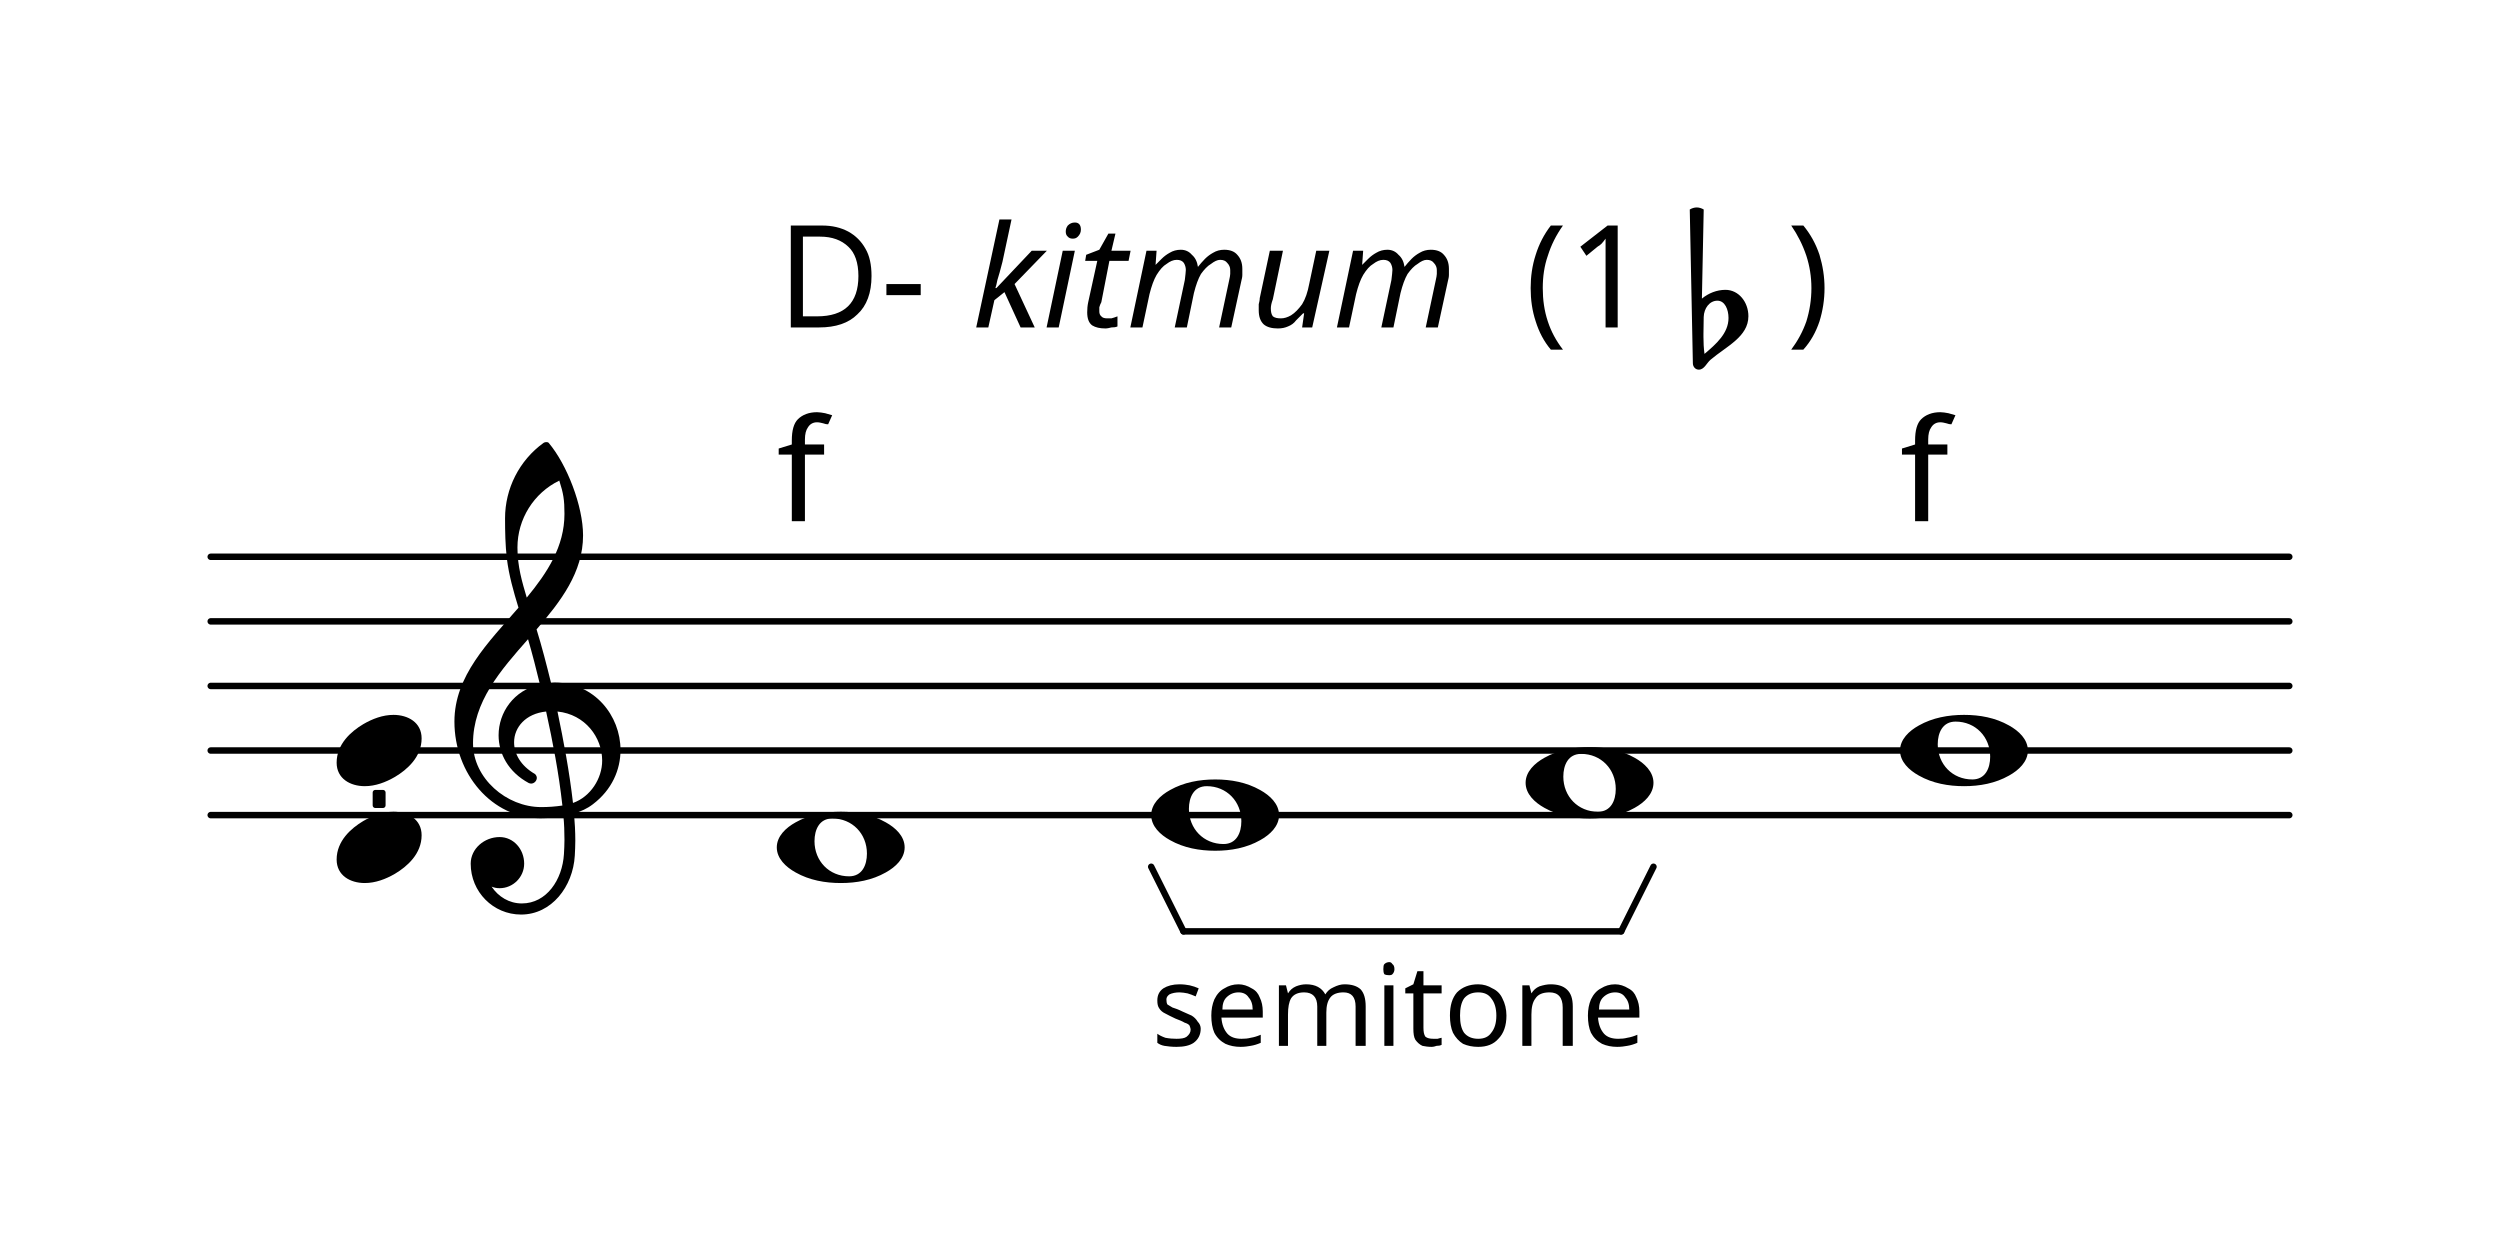
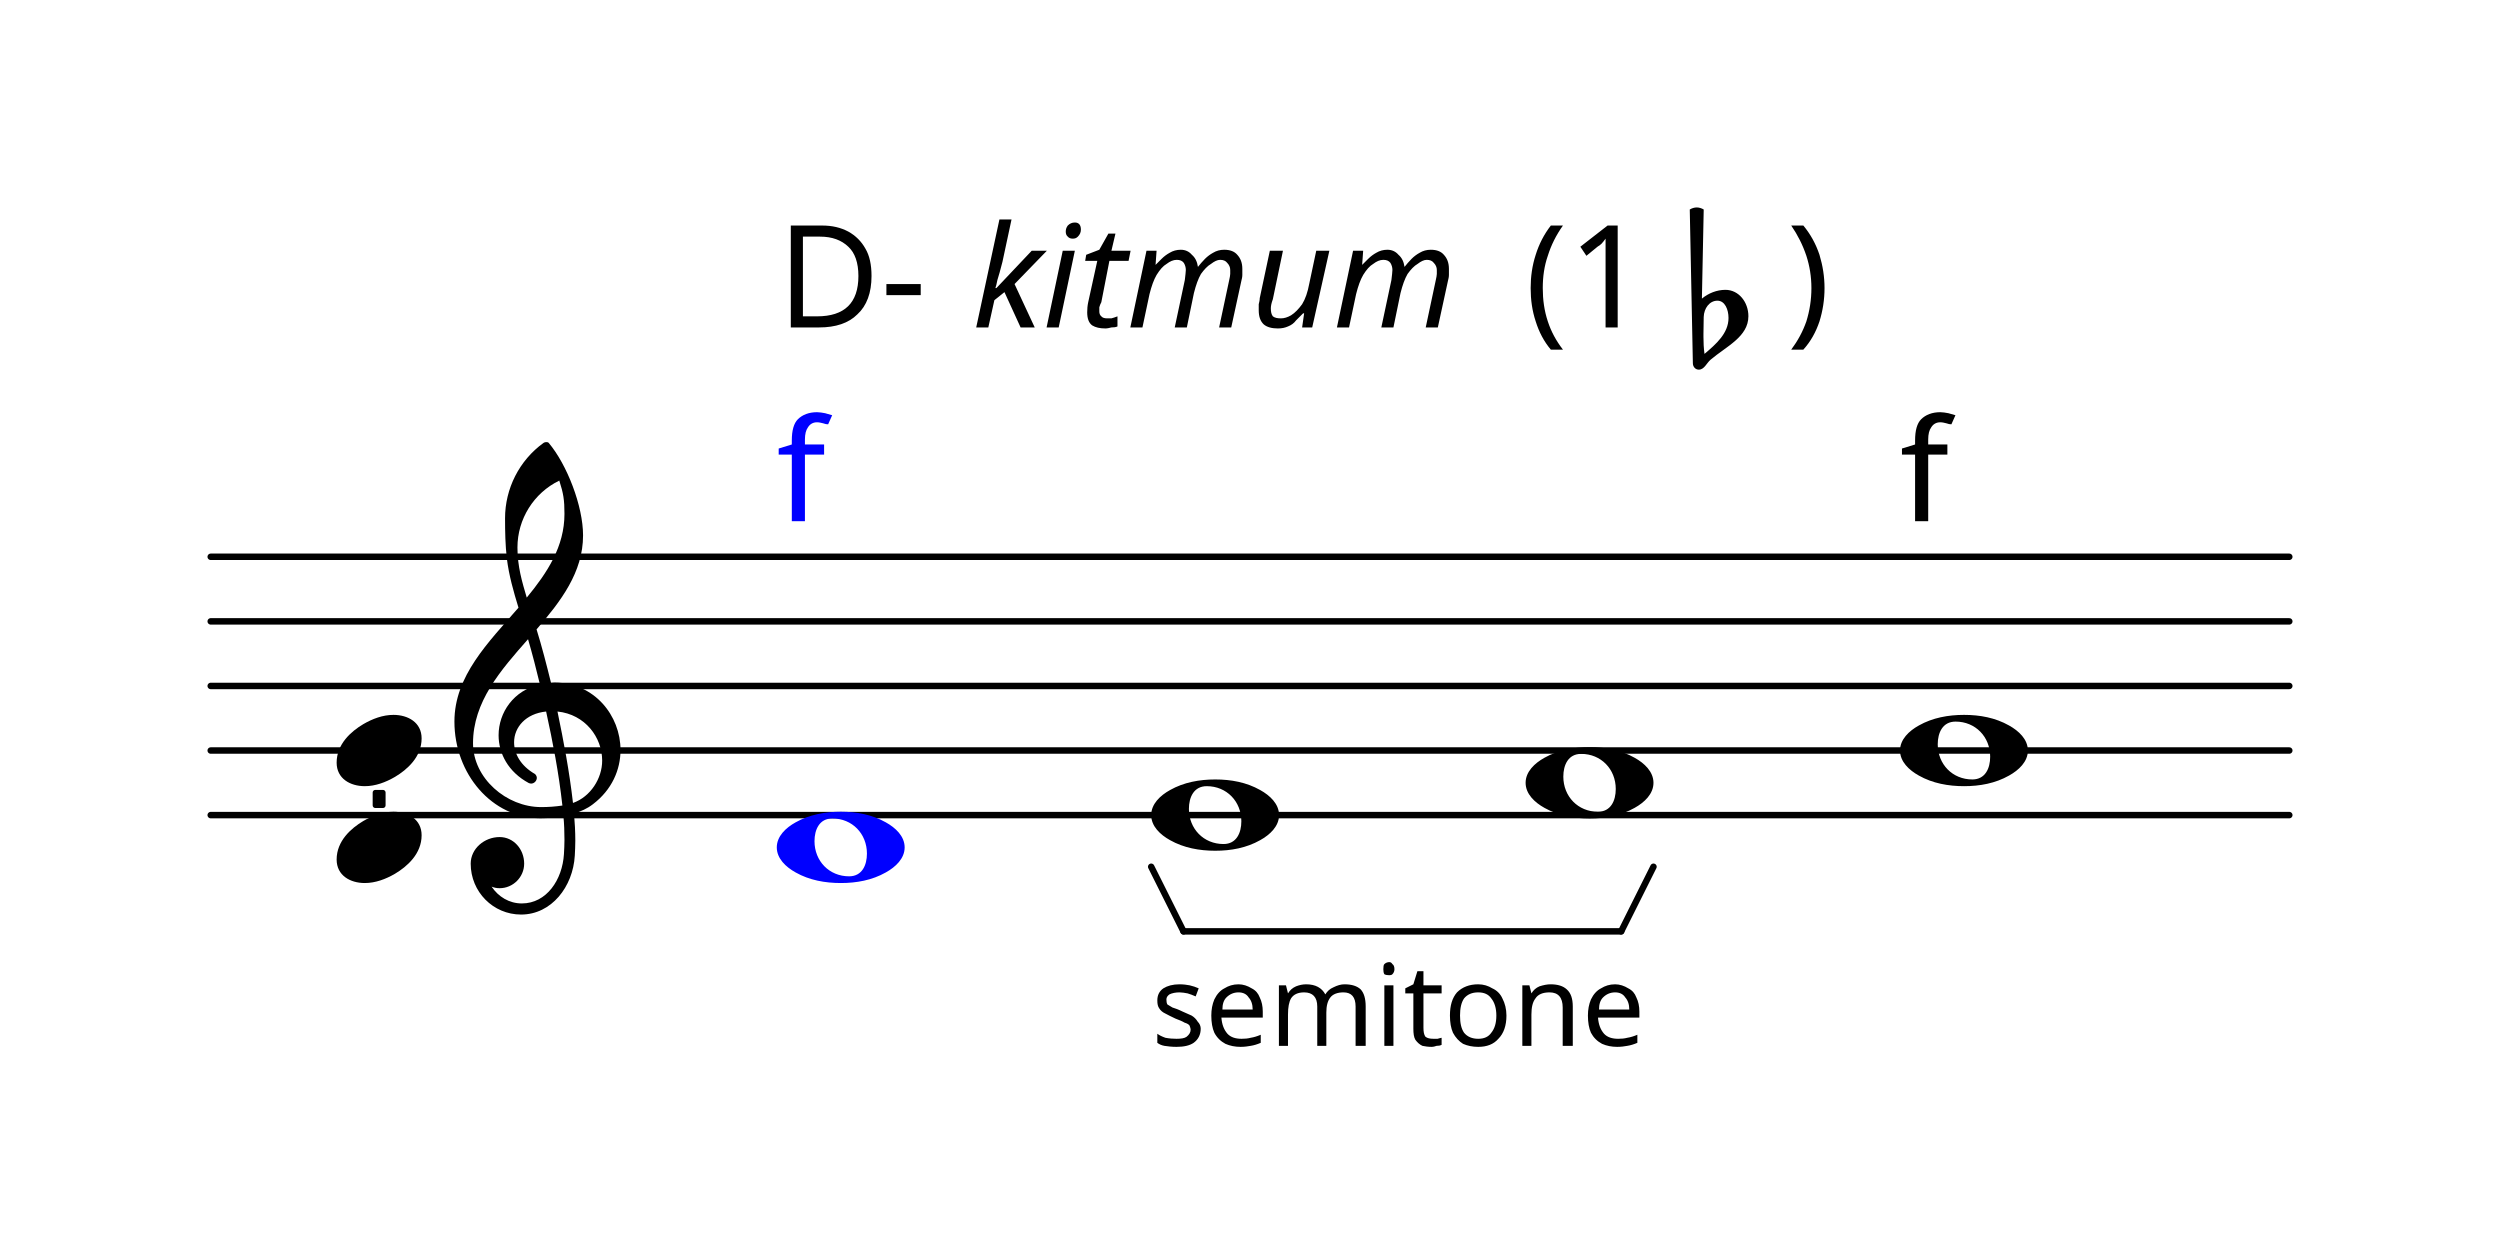
<svg xmlns="http://www.w3.org/2000/svg" id="svg2" viewBox="0 0 38.714 19.433" height="121.006" width="241.057" version="1.2">
  <defs id="defs80" />
  <text y="2.212" x="-5.323" style="font-size:2.2px;font-family:droid_serifbold;text-anchor:start;fill:currentColor" id="text4" font-size="2.2">
    <tspan id="tspan6" />
  </text>
  <line style="stroke:currentColor;stroke-width:0.1;stroke-linecap:round;stroke-linejoin:round" id="line8" y2="12.622" x2="35.451" y1="12.622" x1="3.263" />
  <line style="stroke:currentColor;stroke-width:0.1;stroke-linecap:round;stroke-linejoin:round" id="line10" y2="11.622" x2="35.451" y1="11.622" x1="3.263" />
  <line style="stroke:currentColor;stroke-width:0.1;stroke-linecap:round;stroke-linejoin:round" id="line12" y2="10.622" x2="35.451" y1="10.622" x1="3.263" />
  <line style="stroke:currentColor;stroke-width:0.1;stroke-linecap:round;stroke-linejoin:round" id="line14" y2="9.622" x2="35.451" y1="9.622" x1="3.263" />
  <line style="stroke:currentColor;stroke-width:0.1;stroke-linecap:round;stroke-linejoin:round" id="line16" y2="8.622" x2="35.451" y1="8.622" x1="3.263" />
  <path style="fill:currentColor" id="path18" d="m 24.485,11.674 c -0.2,0 -0.276,0.172 -0.276,0.352 0,0.308 0.228,0.544 0.536,0.544 0.2,0 0.276,-0.172 0.276,-0.352 0,-0.308 -0.228,-0.544 -0.536,-0.544 z m 1.12,0.448 c 0,0.172 -0.14,0.304 -0.292,0.388 -0.212,0.12 -0.452,0.164 -0.696,0.164 -0.244,0 -0.488,-0.044 -0.7,-0.164 -0.152,-0.084 -0.292,-0.216 -0.292,-0.388 0,-0.172 0.14,-0.304 0.292,-0.388 0.212,-0.12 0.456,-0.164 0.7,-0.164 0.244,0 0.484,0.044 0.696,0.164 0.152,0.084 0.292,0.216 0.292,0.388 z" />
  <path style="fill:currentColor" id="path20" d="m 30.283,11.174 c -0.2,0 -0.276,0.172 -0.276,0.352 0,0.308 0.228,0.544 0.536,0.544 0.2,0 0.276,-0.172 0.276,-0.352 0,-0.308 -0.228,-0.544 -0.536,-0.544 z m 1.12,0.448 c 0,0.172 -0.14,0.304 -0.292,0.388 -0.212,0.12 -0.452,0.164 -0.696,0.164 -0.244,0 -0.488,-0.044 -0.7,-0.164 -0.152,-0.084 -0.292,-0.216 -0.292,-0.388 0,-0.172 0.14,-0.304 0.292,-0.388 0.212,-0.12 0.456,-0.164 0.7,-0.164 0.244,0 0.484,0.044 0.696,0.164 0.152,0.084 0.292,0.216 0.292,0.388 z" />
  <text y="8.072" x="29.423" style="font-size:2.2px;font-family:droid_serifbold;text-anchor:start;fill:currentColor" id="text22" font-size="2.2">
    <tspan id="tspan24">f</tspan>
  </text>
  <line style="stroke:currentColor;stroke-width:0.1;stroke-linecap:round;stroke-linejoin:round" id="line26" y2="14.422" x2="25.105" y1="14.422" x1="18.327" />
  <line style="stroke:currentColor;stroke-width:0.1;stroke-linecap:round;stroke-linejoin:round" id="line28" y2="13.422" x2="25.605" y1="14.422" x1="25.105" />
  <line style="stroke:currentColor;stroke-width:0.1;stroke-linecap:round;stroke-linejoin:round" id="line30" y2="13.422" x2="17.827" y1="14.422" x1="18.327" />
-   <path style="fill:currentColor" id="path32" d="m 12.889,12.674 c -0.2,0 -0.276,0.172 -0.276,0.352 0,0.308 0.228,0.544 0.536,0.544 0.2,0 0.276,-0.172 0.276,-0.352 0,-0.308 -0.228,-0.544 -0.536,-0.544 z m 1.12,0.448 c 0,0.172 -0.14,0.304 -0.292,0.388 -0.212,0.12 -0.452,0.164 -0.696,0.164 -0.244,0 -0.488,-0.044 -0.7,-0.164 -0.152,-0.084 -0.292,-0.216 -0.292,-0.388 0,-0.172 0.14,-0.304 0.292,-0.388 0.212,-0.12 0.456,-0.164 0.7,-0.164 0.244,0 0.484,0.044 0.696,0.164 0.152,0.084 0.292,0.216 0.292,0.388 z" />
-   <text y="8.072" x="12.029" style="font-size:2.2px;font-family:droid_serifbold;text-anchor:start;fill:currentColor" id="text34" font-size="2.2">
-     <tspan id="tspan36">f</tspan>
+   <path style="fill:#0000ff" id="path32" d="m 12.889,12.674 c -0.2,0 -0.276,0.172 -0.276,0.352 0,0.308 0.228,0.544 0.536,0.544 0.2,0 0.276,-0.172 0.276,-0.352 0,-0.308 -0.228,-0.544 -0.536,-0.544 z m 1.12,0.448 c 0,0.172 -0.14,0.304 -0.292,0.388 -0.212,0.12 -0.452,0.164 -0.696,0.164 -0.244,0 -0.488,-0.044 -0.7,-0.164 -0.152,-0.084 -0.292,-0.216 -0.292,-0.388 0,-0.172 0.14,-0.304 0.292,-0.388 0.212,-0.12 0.456,-0.164 0.7,-0.164 0.244,0 0.484,0.044 0.696,0.164 0.152,0.084 0.292,0.216 0.292,0.388 z" />
+   <text y="8.072" x="12.029" style="font-size:2.2px;font-family:droid_serifbold;text-anchor:start;fill:#0000ff" id="text34" font-size="2.2">
+     <tspan id="tspan36" style="fill:#0000ff">f</tspan>
  </text>
  <text y="5.072" x="12.029" style="font-size:2.2px;font-family:droid_serifbold;text-anchor:start;fill:currentColor" id="text38" font-size="2.2">
    <tspan id="tspan40">D-</tspan>
  </text>
  <text y="5.072" x="15.053" style="font-style:italic;font-size:2.2px;font-family:droid_serifbold;text-anchor:start;fill:currentColor" id="text42" font-size="2.2" font-style="italic">
    <tspan id="tspan44">kitmum</tspan>
  </text>
  <text y="5.072" x="23.608" style="font-size:2.2px;font-family:droid_serifbold;text-anchor:start;fill:currentColor" id="text46" font-size="2.2">
    <tspan id="tspan48">(1</tspan>
  </text>
  <path style="fill:currentColor" id="path50" d="m 26.383,4.908 -0.004,0.264 0,0.044 c 0,0.088 0.004,0.176 0.016,0.264 0.18,-0.152 0.372,-0.32 0.372,-0.556 0,-0.132 -0.056,-0.268 -0.172,-0.268 -0.124,0 -0.208,0.12 -0.212,0.252 z m -0.168,0.716 -0.048,-2.38 c 0.032,-0.02 0.072,-0.032 0.108,-0.032 0.036,0 0.076,0.012 0.108,0.032 l -0.028,1.38 c 0.1,-0.084 0.232,-0.136 0.364,-0.136 0.208,0 0.356,0.192 0.356,0.408 0,0.32 -0.344,0.468 -0.588,0.676 -0.06,0.052 -0.096,0.152 -0.18,0.152 -0.052,0 -0.092,-0.044 -0.092,-0.1 z" />
  <text y="5.072" x="27.675" style="font-size:2.2px;font-family:droid_serifbold;text-anchor:start;fill:currentColor" id="text52" font-size="2.2">
    <tspan id="tspan54">)</tspan>
  </text>
  <path style="fill:currentColor" id="path56" d="m 8.533,10.574 c 0.016,0 0.036,-0.004 0.052,-0.004 0.62,0 1.024,0.512 1.024,1.044 0,0.304 -0.132,0.616 -0.428,0.84 -0.088,0.068 -0.188,0.112 -0.292,0.144 0.012,0.14 0.02,0.28 0.02,0.42 0,0.076 -0.004,0.156 -0.008,0.232 -0.028,0.48 -0.36,0.912 -0.832,0.912 -0.432,0 -0.78,-0.352 -0.78,-0.788 0,-0.232 0.212,-0.412 0.448,-0.412 0.216,0 0.38,0.188 0.38,0.412 0,0.208 -0.172,0.38 -0.38,0.38 -0.044,0 -0.084,-0.008 -0.124,-0.024 0.104,0.156 0.272,0.26 0.468,0.26 0.384,0 0.628,-0.368 0.652,-0.764 0.004,-0.072 0.008,-0.148 0.008,-0.22 0,-0.124 -0.004,-0.244 -0.016,-0.368 -0.116,0.02 -0.232,0.032 -0.356,0.032 -0.752,0 -1.332,-0.688 -1.332,-1.496 0,-0.708 0.524,-1.224 0.992,-1.764 -0.076,-0.248 -0.148,-0.5 -0.18,-0.76 -0.024,-0.208 -0.028,-0.416 -0.028,-0.624 0,-0.46 0.22,-0.896 0.596,-1.168 0.012,-0.008 0.028,-0.012 0.04,-0.012 0.016,0 0.028,0 0.04,0.012 0.284,0.336 0.532,0.98 0.532,1.432 0,0.572 -0.344,1.02 -0.72,1.456 0.084,0.272 0.156,0.552 0.224,0.828 z m 0.34,1.86 c 0.272,-0.096 0.452,-0.38 0.452,-0.656 0,-0.36 -0.264,-0.716 -0.692,-0.76 0.096,0.464 0.184,0.924 0.24,1.416 z m -1.548,-0.924 c 0,0.54 0.516,0.988 1.056,0.988 0.112,0 0.22,-0.008 0.328,-0.024 -0.056,-0.508 -0.148,-0.98 -0.252,-1.456 -0.316,0.032 -0.496,0.244 -0.496,0.476 0,0.176 0.1,0.364 0.324,0.492 0.02,0.02 0.028,0.04 0.028,0.06 0,0.044 -0.04,0.088 -0.088,0.088 -0.012,0 -0.024,-0.004 -0.036,-0.008 -0.32,-0.172 -0.468,-0.46 -0.468,-0.74 0,-0.352 0.232,-0.696 0.64,-0.788 -0.056,-0.232 -0.116,-0.468 -0.184,-0.7 -0.428,0.484 -0.852,0.972 -0.852,1.612 z m 1.336,-4.068 c -0.396,0.192 -0.648,0.596 -0.648,1.036 0,0.296 0.072,0.532 0.144,0.776 0.32,-0.388 0.584,-0.792 0.584,-1.296 0,-0.22 -0.016,-0.316 -0.08,-0.516 z" />
  <rect rx="0.04" style="fill:currentColor" id="rect58" ry="0.04" height="0.28" width="0.2" y="12.232" x="5.771" />
  <path style="fill:currentColor" id="path60" d="m 6.093,12.57 c 0.224,0 0.436,0.116 0.436,0.364 0,0.288 -0.224,0.484 -0.412,0.596 -0.144,0.084 -0.304,0.144 -0.468,0.144 -0.224,0 -0.436,-0.116 -0.436,-0.364 0,-0.288 0.224,-0.484 0.412,-0.596 0.144,-0.084 0.304,-0.144 0.468,-0.144 z" />
  <path style="fill:currentColor" id="path62" d="m 6.093,11.07 c 0.224,0 0.436,0.116 0.436,0.364 0,0.288 -0.224,0.484 -0.412,0.596 -0.144,0.084 -0.304,0.144 -0.468,0.144 -0.224,0 -0.436,-0.116 -0.436,-0.364 0,-0.288 0.224,-0.484 0.412,-0.596 0.144,-0.084 0.304,-0.144 0.468,-0.144 z" />
  <text y="16.195" x="17.827" style="font-size:1.746px;font-family:droid_serifbold;text-anchor:start;fill:currentColor" id="text64" font-size="1.746">
    <tspan id="tspan66">semitone</tspan>
  </text>
  <path style="fill:currentColor" id="path68" d="m 18.687,12.174 c -0.2,0 -0.276,0.172 -0.276,0.352 0,0.308 0.228,0.544 0.536,0.544 0.2,0 0.276,-0.172 0.276,-0.352 0,-0.308 -0.228,-0.544 -0.536,-0.544 z m 1.12,0.448 c 0,0.172 -0.14,0.304 -0.292,0.388 -0.212,0.12 -0.452,0.164 -0.696,0.164 -0.244,0 -0.488,-0.044 -0.7,-0.164 -0.152,-0.084 -0.292,-0.216 -0.292,-0.388 0,-0.172 0.14,-0.304 0.292,-0.388 0.212,-0.12 0.456,-0.164 0.7,-0.164 0.244,0 0.484,0.044 0.696,0.164 0.152,0.084 0.292,0.216 0.292,0.388 z" />
</svg>
